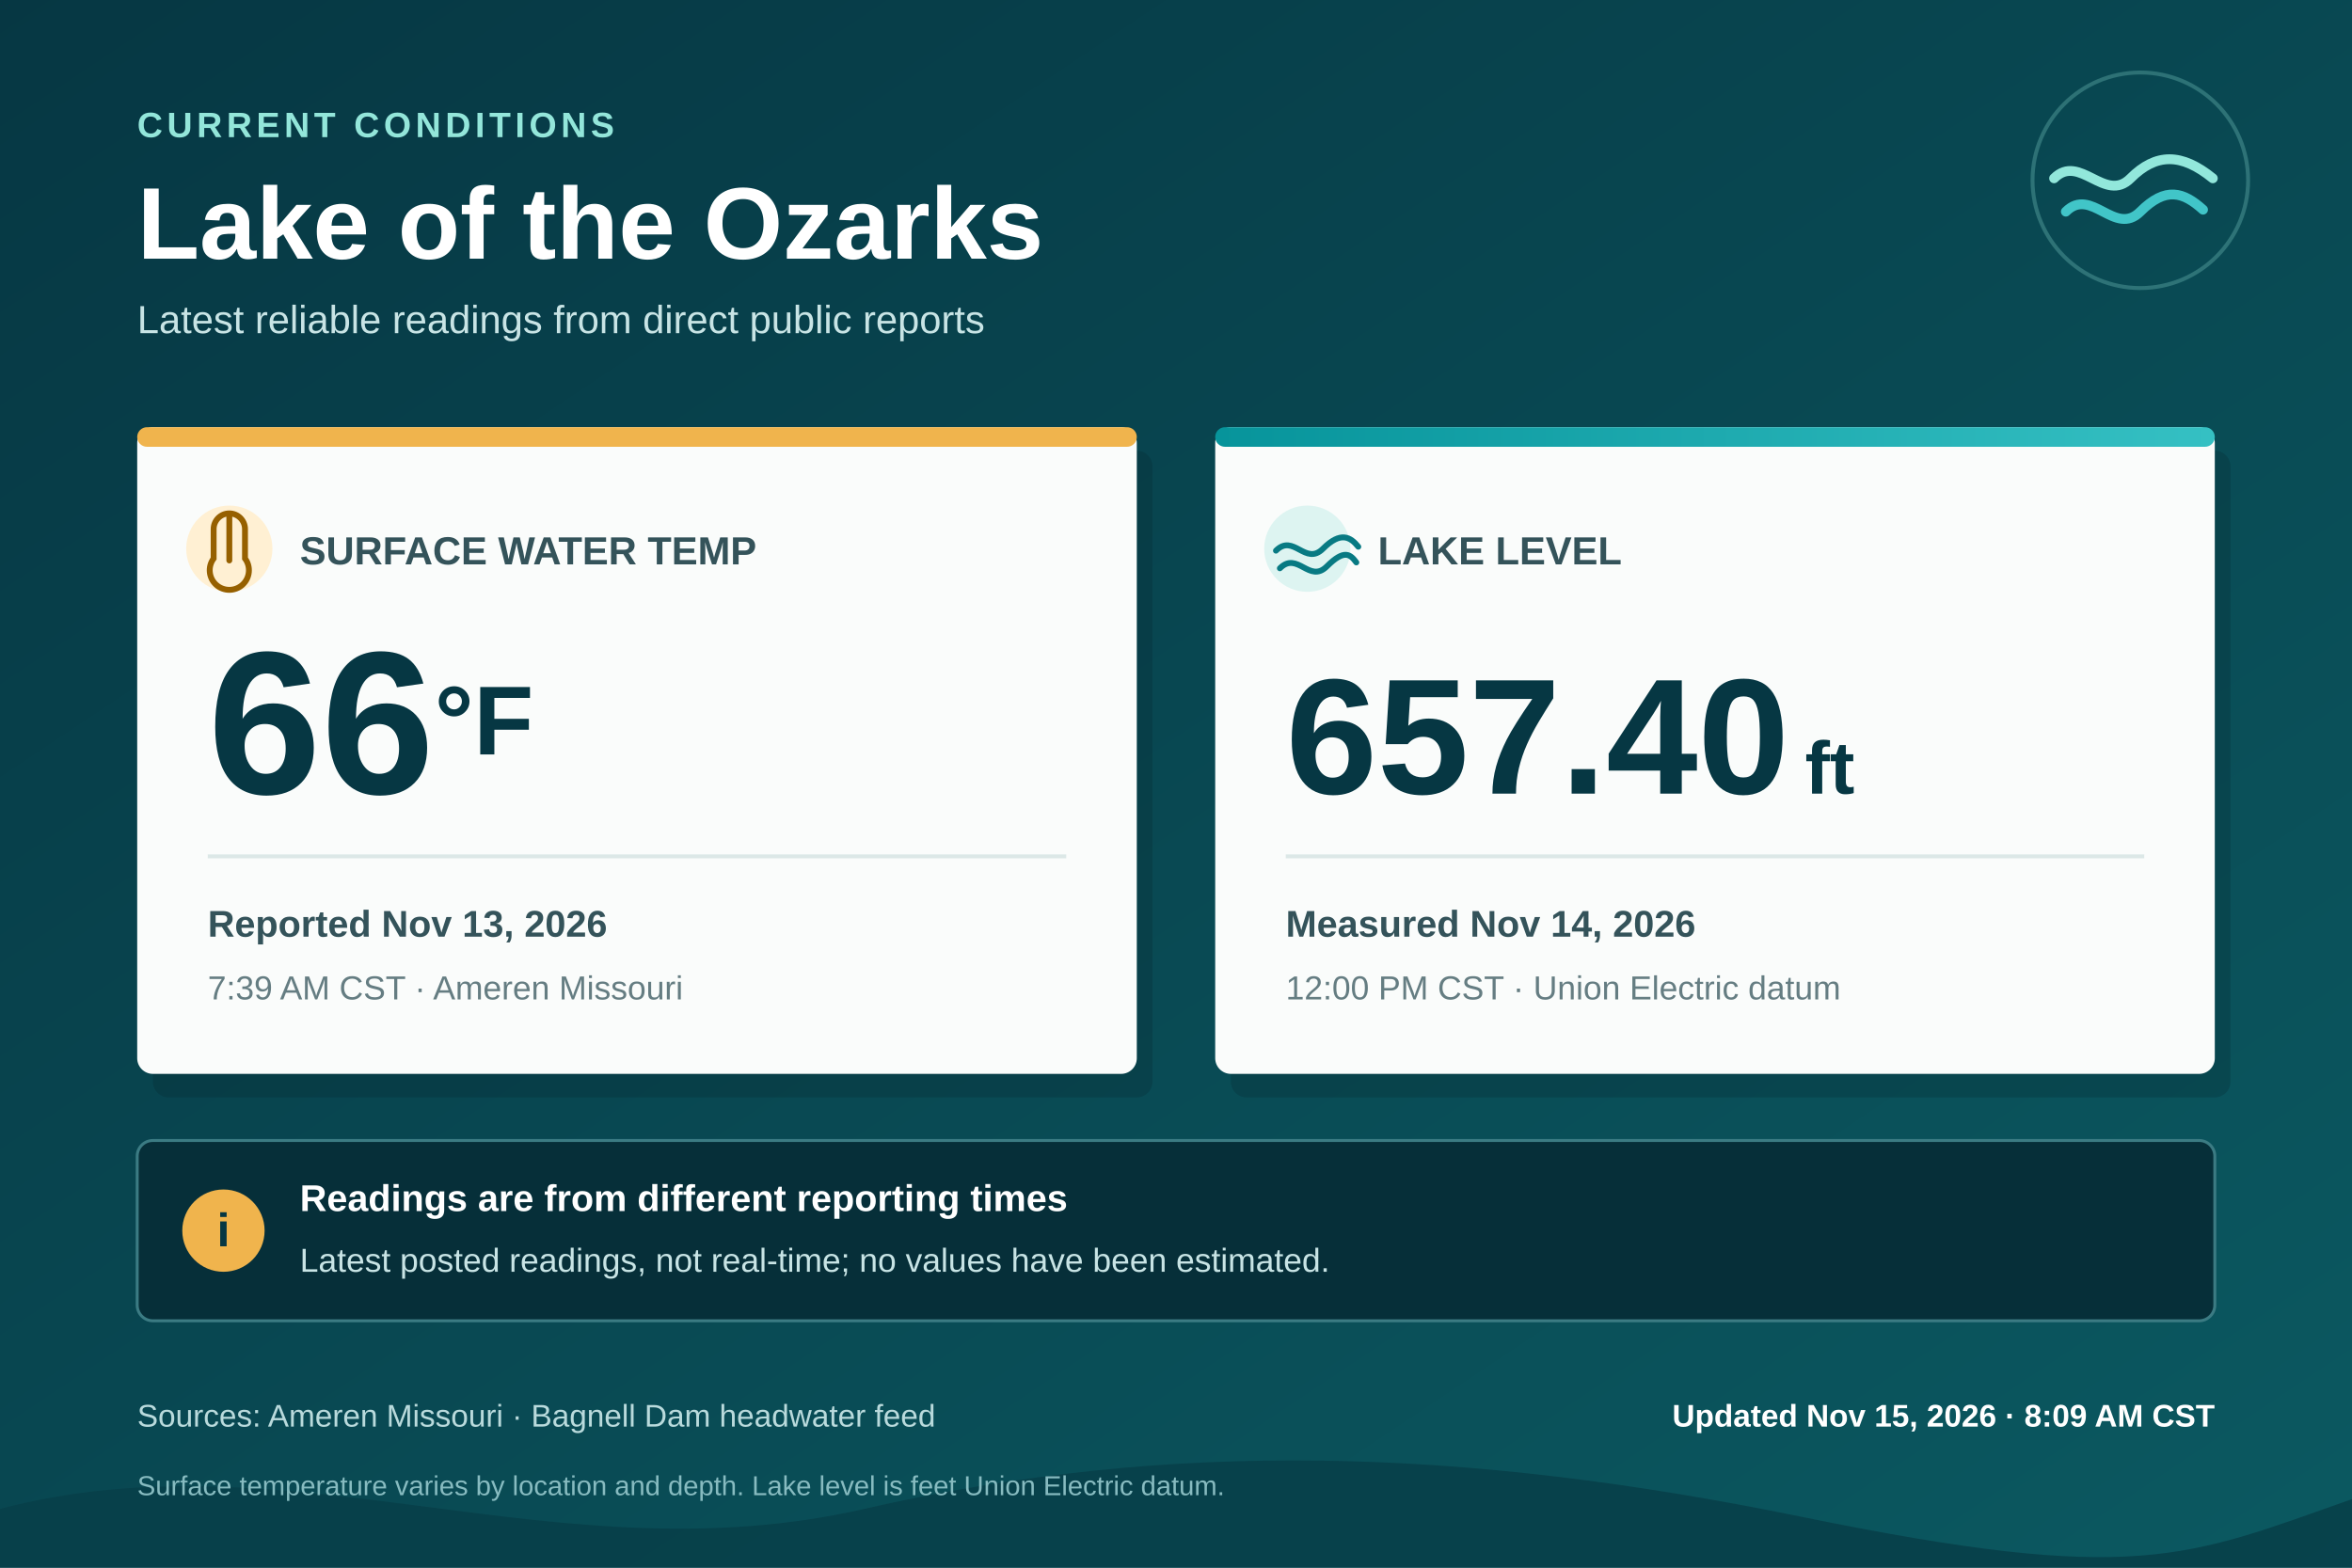
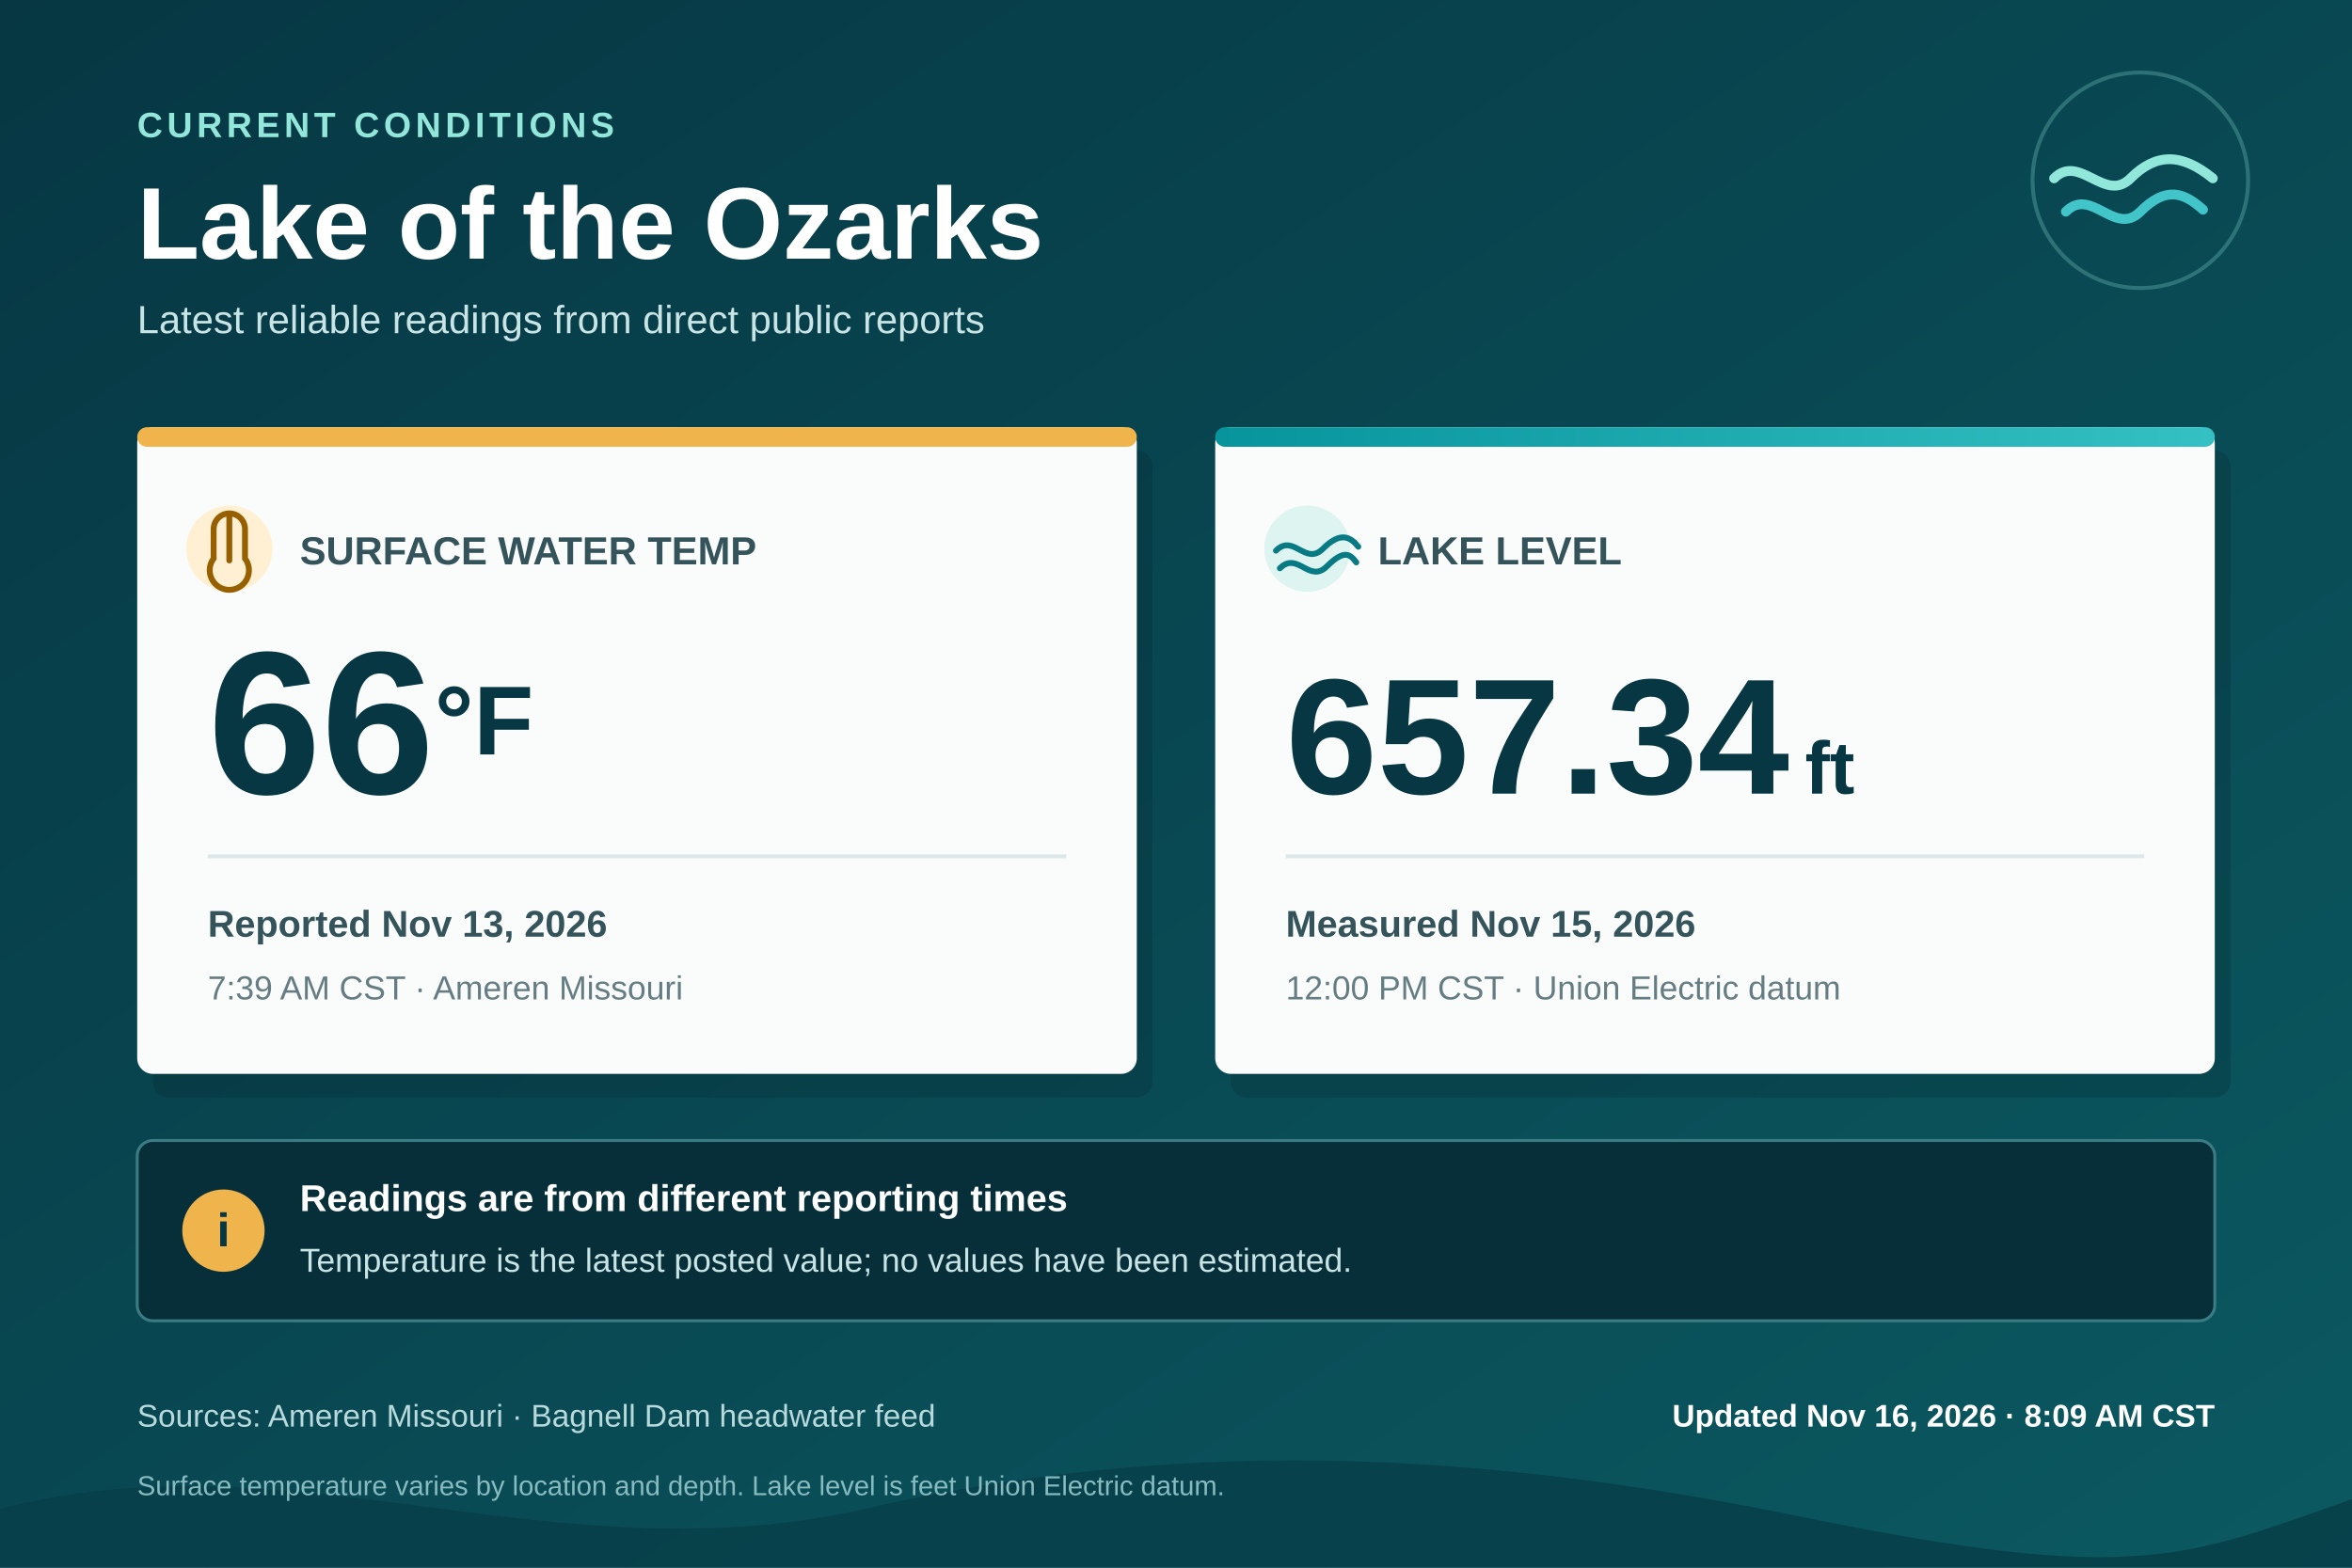
<svg xmlns="http://www.w3.org/2000/svg" width="1200" height="800" viewBox="0 0 1200 800" role="img" aria-labelledby="title desc">
  <defs>
    <linearGradient id="bg" x1="0" y1="0" x2="1" y2="1">
      <stop offset="0" stop-color="#063743" />
      <stop offset="1" stop-color="#0B5961" />
    </linearGradient>
    <linearGradient id="levelBar" x1="0" y1="0" x2="1" y2="0">
      <stop offset="0" stop-color="#07949B" />
      <stop offset="1" stop-color="#35C0C3" />
    </linearGradient>
  </defs>
  <rect width="1200" height="800" fill="url(#bg)" />
  <path d="M0 770 C148 731 284 806 441 770 S748 739 919 774 S1115 795 1200 765 V800 H0 Z" fill="#073F49" opacity="0.9" />
  <circle cx="1092" cy="92" r="55" fill="none" stroke="#8FE3D7" stroke-width="2" opacity="0.27" />
  <path d="M1048 91 C1061 78 1074 104 1087 91 S1113 78 1129 91" fill="none" stroke="#92E7DB" stroke-width="5" stroke-linecap="round" />
  <path d="M1054 108 C1067 95 1079 121 1092 108 S1114 98 1124 107" fill="none" stroke="#41C5C8" stroke-width="5" stroke-linecap="round" />
  <g font-family="Arial, Helvetica, sans-serif">
    <text x="70" y="70" fill="#93E6DA" font-size="18" font-weight="700" letter-spacing="2.2">CURRENT CONDITIONS</text>
    <text x="70" y="132" fill="#FFFFFF" font-size="52" font-weight="700">Lake of the Ozarks</text>
    <text x="70" y="170" fill="#C8E4E5" font-size="20">Latest reliable readings from direct public reports</text>
    <rect x="78" y="230" width="510" height="330" rx="8" fill="#02232B" opacity="0.25" />
    <rect x="628" y="230" width="510" height="330" rx="8" fill="#02232B" opacity="0.25" />
    <rect x="70" y="218" width="510" height="330" rx="8" fill="#FAFCFB" />
    <rect x="620" y="218" width="510" height="330" rx="8" fill="#FAFCFB" />
    <g>
      <rect x="70" y="218" width="510" height="10" rx="5" fill="#F0B44D" />
      <circle cx="117" cy="280" r="22" fill="#FFF0D3" />
      <path d="M117 262 V286 M109 270 V285 A10 10 0 1 0 125 285 V270 A8 8 0 0 0 109 270" fill="none" stroke="#966000" stroke-width="3" stroke-linecap="round" />
      <text x="153" y="288" fill="#34535A" font-size="20" font-weight="700">SURFACE WATER TEMP</text>
      <text x="106" y="405" fill="#063743" font-size="104" font-weight="700">66<tspan font-size="50" baseline-shift="super">°F</tspan>
      </text>
      <line x1="106" y1="437" x2="544" y2="437" stroke="#DCE8E7" stroke-width="2" />
      <text x="106" y="478" fill="#34535A" font-size="19" font-weight="700">Reported Nov 13, 2026</text>
      <text x="106" y="510" fill="#657D82" font-size="17">7:39 AM CST · Ameren Missouri</text>
    </g>
    <g>
      <rect x="620" y="218" width="510" height="10" rx="5" fill="url(#levelBar)" />
      <circle cx="667" cy="280" r="22" fill="#DDF4F1" />
      <path d="M651 281 C660 272 666 289 675 280 S689 274 693 279 M653 290 C662 281 668 298 677 289 S689 283 692 287" fill="none" stroke="#087A83" stroke-width="3" stroke-linecap="round" />
      <text x="703" y="288" fill="#34535A" font-size="20" font-weight="700">LAKE LEVEL</text>
-       <text x="656" y="405" fill="#063743" font-size="84" font-weight="700">657.40<tspan dx="8" font-size="38">ft</tspan>
+       <text x="656" y="405" fill="#063743" font-size="84" font-weight="700">657.34<tspan dx="8" font-size="38">ft</tspan>
      </text>
      <line x1="656" y1="437" x2="1094" y2="437" stroke="#DCE8E7" stroke-width="2" />
-       <text x="656" y="478" fill="#34535A" font-size="19" font-weight="700">Measured Nov 14, 2026</text>
+       <text x="656" y="478" fill="#34535A" font-size="19" font-weight="700">Measured Nov 15, 2026</text>
      <text x="656" y="510" fill="#657D82" font-size="17">12:00 PM CST · Union Electric datum</text>
    </g>
    <g>
      <rect x="70" y="582" width="1060" height="92" rx="8" fill="#062F39" stroke="#3B7B83" stroke-width="1.5" />
      <circle cx="114" cy="628" r="21" fill="#F0B44D" />
      <text x="114" y="636" fill="#063743" font-size="24" font-weight="700" text-anchor="middle">i</text>
      <text x="153" y="618" fill="#FFFFFF" font-size="19" font-weight="700">Readings are from different reporting times</text>
-       <text x="153" y="649" fill="#C8E4E5" font-size="17">Latest posted readings, not real-time; no values have been estimated.</text>
+       <text x="153" y="649" fill="#C8E4E5" font-size="17">Temperature is the latest posted value; no values have been estimated.</text>
    </g>
    <text x="70" y="728" fill="#B9DADC" font-size="16">Sources: Ameren Missouri · Bagnell Dam headwater feed</text>
-     <text x="1130" y="728" fill="#FFFFFF" font-size="16" font-weight="700" text-anchor="end">Updated Nov 15, 2026 · 8:09 AM CST</text>
+     <text x="1130" y="728" fill="#FFFFFF" font-size="16" font-weight="700" text-anchor="end">Updated Nov 16, 2026 · 8:09 AM CST</text>
    <text x="70" y="763" fill="#87BBC0" font-size="14">Surface temperature varies by location and depth. Lake level is feet Union Electric datum.</text>
  </g>
</svg>
